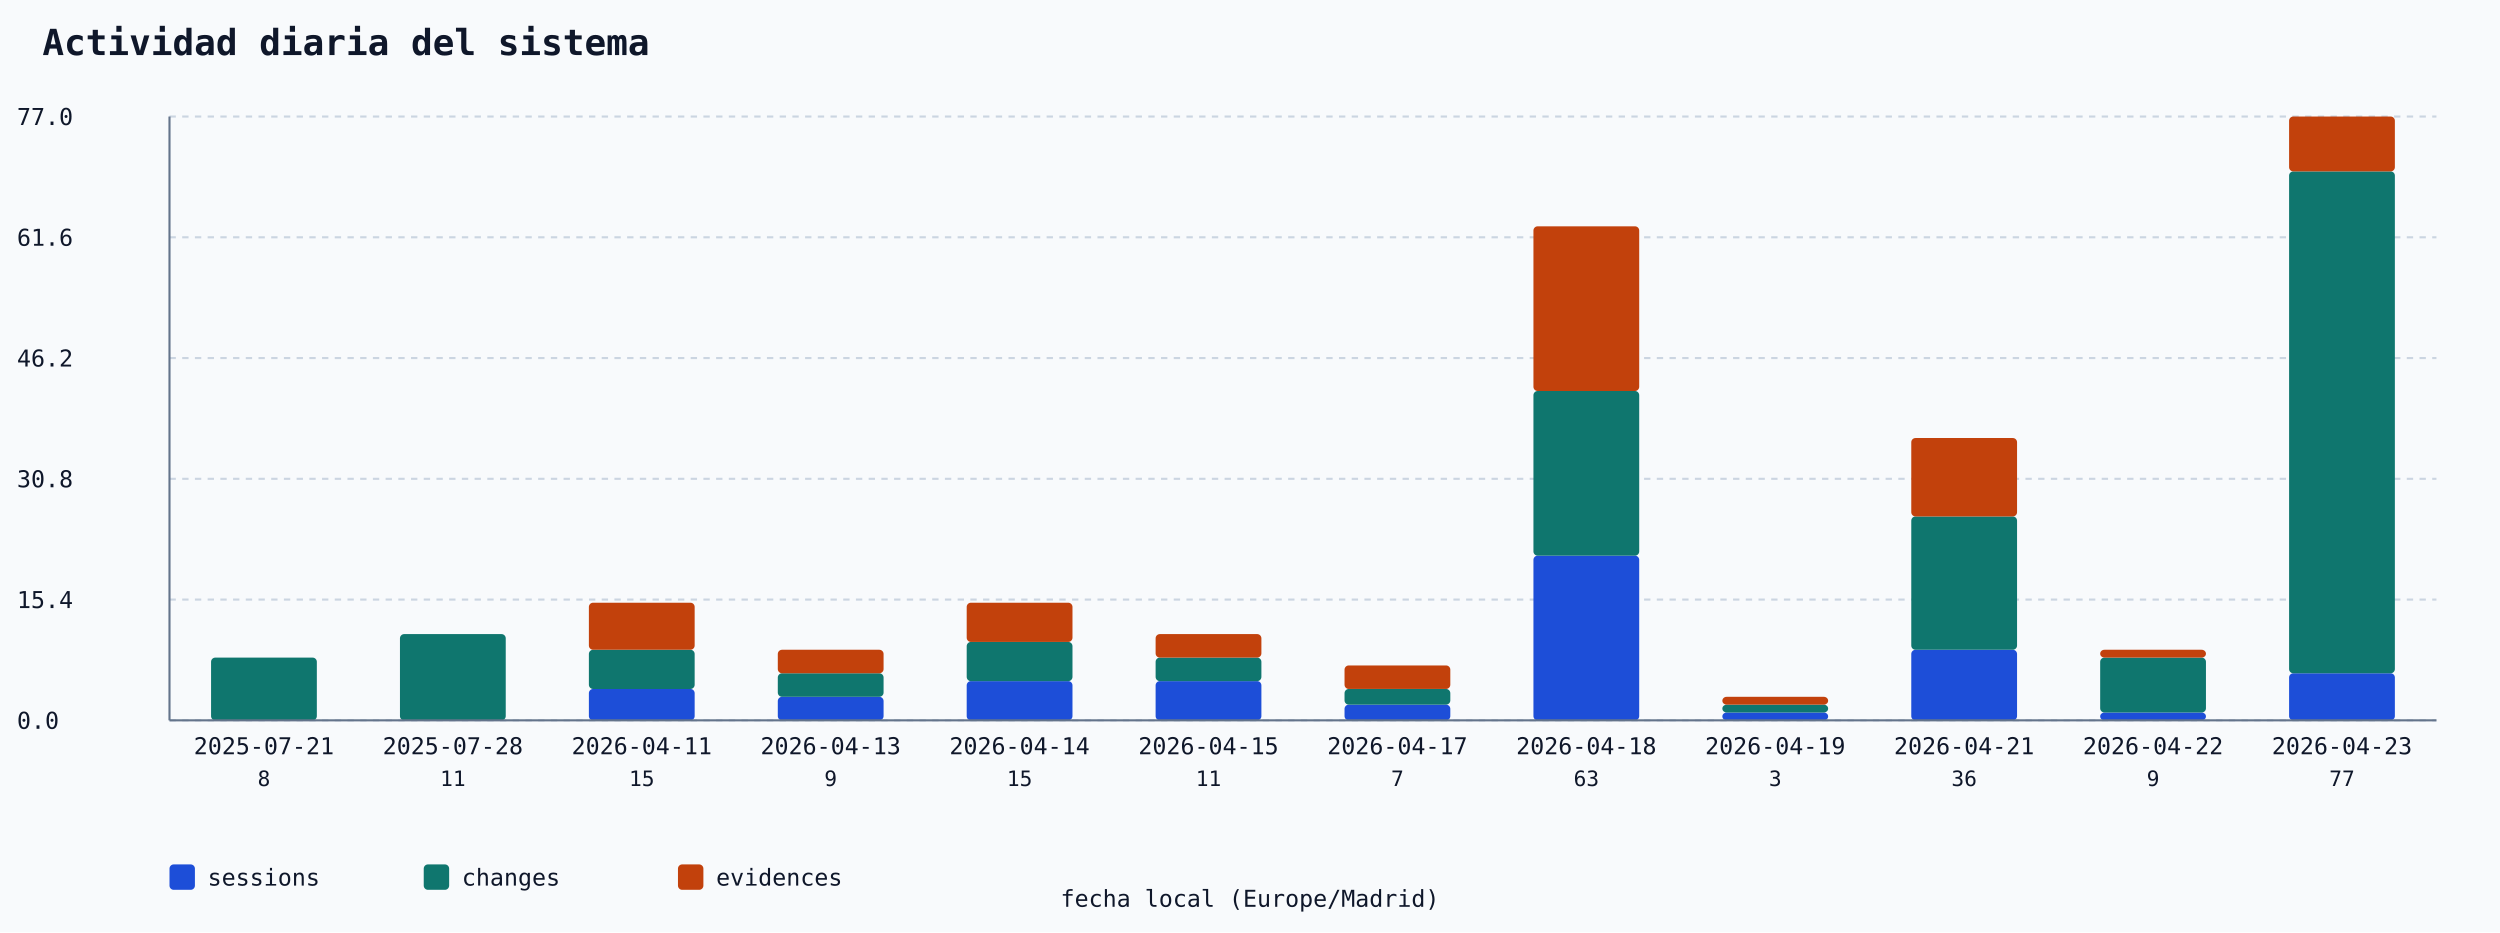
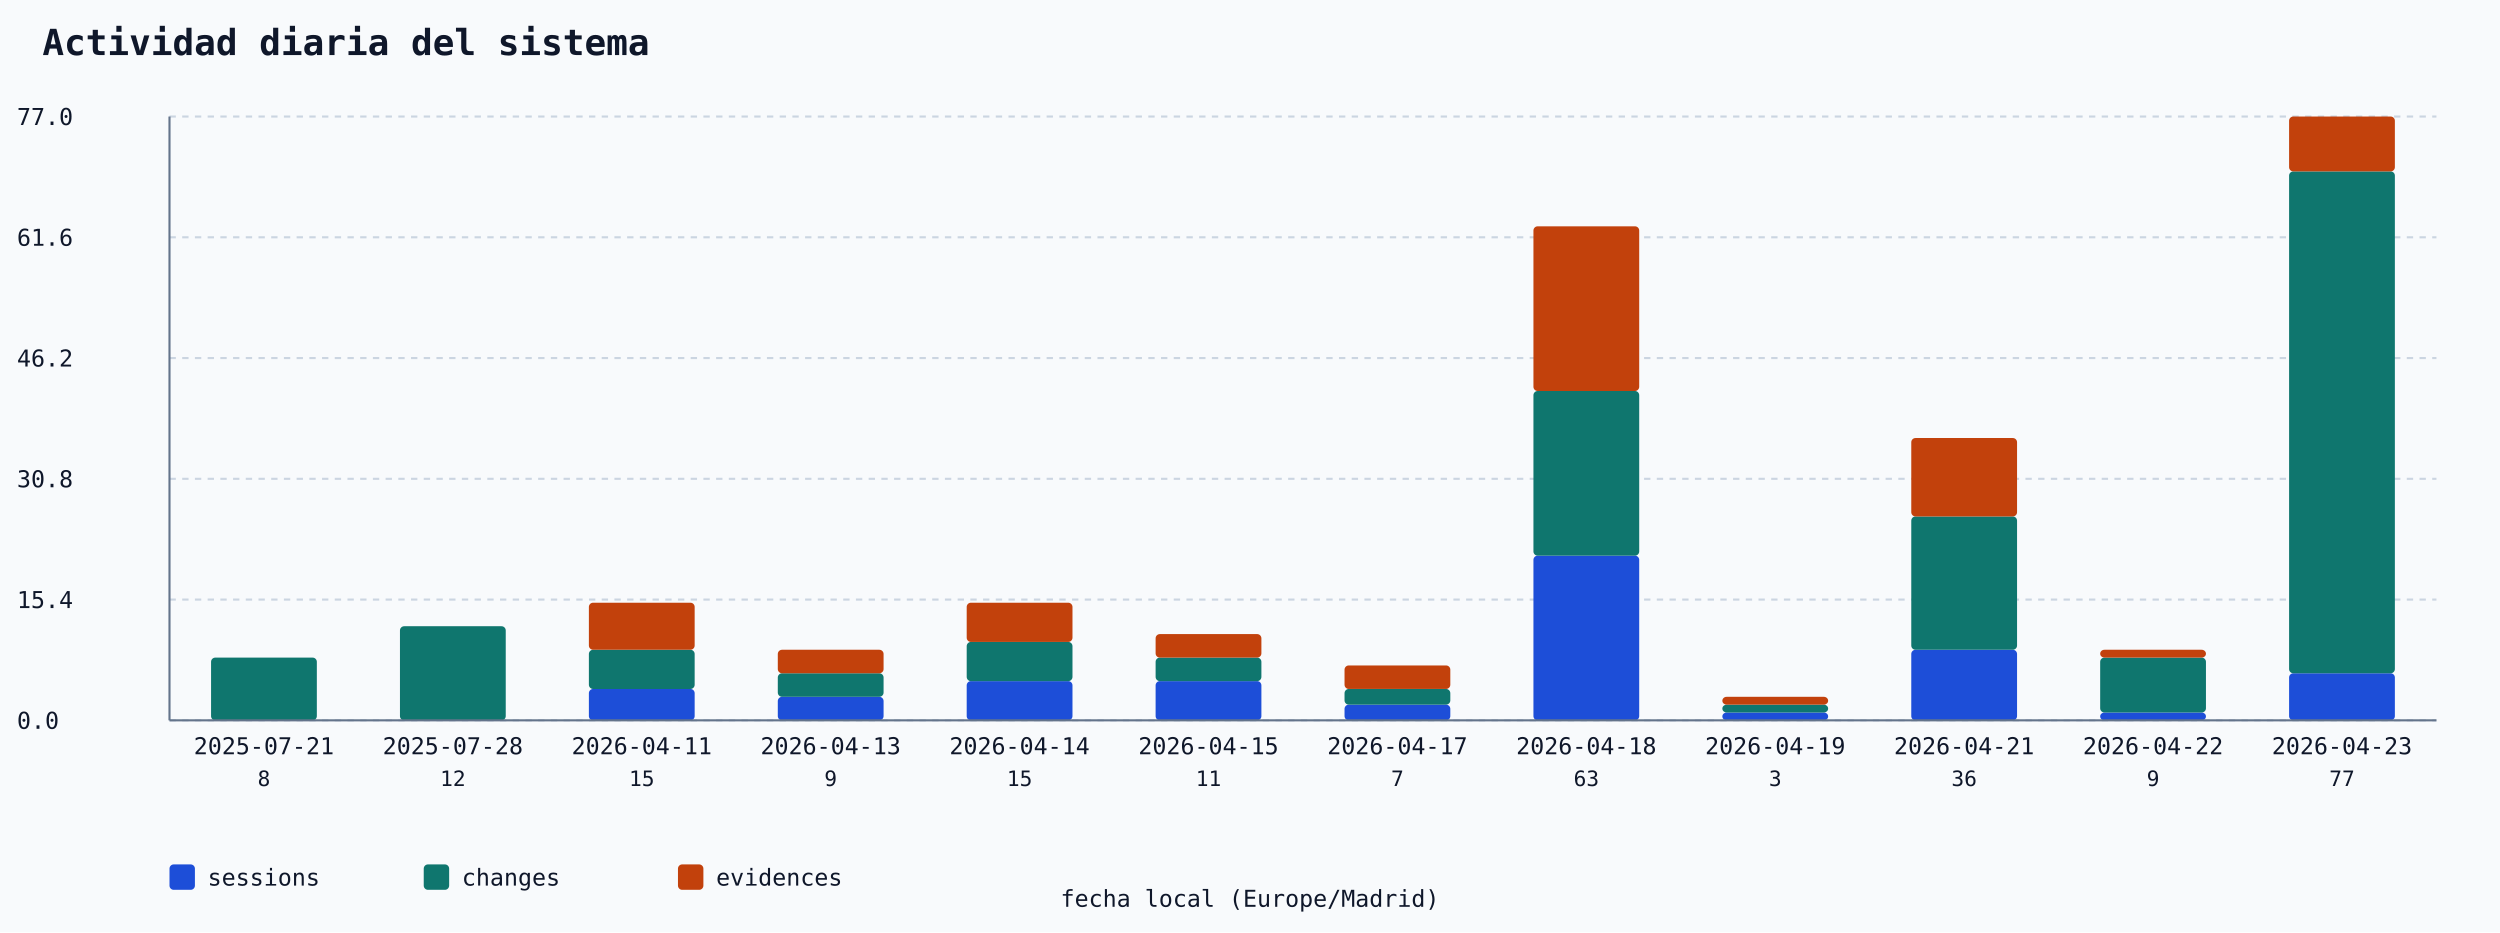
<svg xmlns="http://www.w3.org/2000/svg" width="1180" height="440" viewBox="0 0 1180 440">
  <style>
text { font-family: Menlo, Consolas, monospace; fill: #0f172a; }
.axis { stroke: #64748b; stroke-width: 1; }
.grid { stroke: #cbd5e1; stroke-width: 1; stroke-dasharray: 3 3; }
.title { font-size: 17px; font-weight: 700; }
.label { font-size: 11px; }
.small { font-size: 10px; }
</style>
  <rect x="0" y="0" width="1180" height="440" fill="#f8fafc" />
  <text x="20" y="26" class="title">Actividad diaria del sistema</text>
  <line x1="80" y1="340.00" x2="1150" y2="340.00" class="grid" />
  <text x="8" y="344.00" class="label">0.0</text>
  <line x1="80" y1="283.00" x2="1150" y2="283.00" class="grid" />
  <text x="8" y="287.00" class="label">15.4</text>
  <line x1="80" y1="226.00" x2="1150" y2="226.00" class="grid" />
  <text x="8" y="230.00" class="label">30.8</text>
  <line x1="80" y1="169.00" x2="1150" y2="169.00" class="grid" />
  <text x="8" y="173.00" class="label">46.2</text>
  <line x1="80" y1="112.00" x2="1150" y2="112.00" class="grid" />
  <text x="8" y="116.00" class="label">61.6</text>
  <line x1="80" y1="55.00" x2="1150" y2="55.00" class="grid" />
  <text x="8" y="59.00" class="label">77.0</text>
  <rect x="99.62" y="310.39" width="49.93" height="29.61" fill="#0f766e" rx="2" />
  <text x="124.58" y="356.00" text-anchor="middle" class="label">2025-07-21</text>
  <text x="124.58" y="371.00" text-anchor="middle" class="small">8</text>
-   <rect x="188.78" y="299.29" width="49.93" height="40.71" fill="#0f766e" rx="2" />
+   <rect x="188.78" y="295.58" width="49.93" height="44.42" fill="#0f766e" rx="2" />
  <text x="213.75" y="356.00" text-anchor="middle" class="label">2025-07-28</text>
-   <text x="213.75" y="371.00" text-anchor="middle" class="small">11</text>
+   <text x="213.75" y="371.00" text-anchor="middle" class="small">12</text>
  <rect x="277.95" y="325.19" width="49.93" height="14.81" fill="#1d4ed8" rx="2" />
  <rect x="277.95" y="306.69" width="49.93" height="18.51" fill="#0f766e" rx="2" />
  <rect x="277.95" y="284.48" width="49.93" height="22.21" fill="#c2410c" rx="2" />
  <text x="302.92" y="356.00" text-anchor="middle" class="label">2026-04-11</text>
  <text x="302.92" y="371.00" text-anchor="middle" class="small">15</text>
  <rect x="367.12" y="328.90" width="49.93" height="11.10" fill="#1d4ed8" rx="2" />
  <rect x="367.12" y="317.79" width="49.93" height="11.10" fill="#0f766e" rx="2" />
  <rect x="367.12" y="306.69" width="49.93" height="11.10" fill="#c2410c" rx="2" />
  <text x="392.08" y="356.00" text-anchor="middle" class="label">2026-04-13</text>
  <text x="392.08" y="371.00" text-anchor="middle" class="small">9</text>
  <rect x="456.28" y="321.49" width="49.93" height="18.51" fill="#1d4ed8" rx="2" />
  <rect x="456.28" y="302.99" width="49.93" height="18.51" fill="#0f766e" rx="2" />
  <rect x="456.28" y="284.48" width="49.93" height="18.51" fill="#c2410c" rx="2" />
  <text x="481.25" y="356.00" text-anchor="middle" class="label">2026-04-14</text>
  <text x="481.25" y="371.00" text-anchor="middle" class="small">15</text>
  <rect x="545.45" y="321.49" width="49.93" height="18.51" fill="#1d4ed8" rx="2" />
  <rect x="545.45" y="310.39" width="49.93" height="11.10" fill="#0f766e" rx="2" />
  <rect x="545.45" y="299.29" width="49.93" height="11.10" fill="#c2410c" rx="2" />
  <text x="570.42" y="356.00" text-anchor="middle" class="label">2026-04-15</text>
  <text x="570.42" y="371.00" text-anchor="middle" class="small">11</text>
  <rect x="634.62" y="332.60" width="49.93" height="7.40" fill="#1d4ed8" rx="2" />
  <rect x="634.62" y="325.19" width="49.93" height="7.40" fill="#0f766e" rx="2" />
  <rect x="634.62" y="314.09" width="49.93" height="11.10" fill="#c2410c" rx="2" />
  <text x="659.58" y="356.00" text-anchor="middle" class="label">2026-04-17</text>
  <text x="659.58" y="371.00" text-anchor="middle" class="small">7</text>
  <rect x="723.78" y="262.27" width="49.93" height="77.73" fill="#1d4ed8" rx="2" />
  <rect x="723.78" y="184.55" width="49.93" height="77.73" fill="#0f766e" rx="2" />
  <rect x="723.78" y="106.82" width="49.93" height="77.73" fill="#c2410c" rx="2" />
  <text x="748.75" y="356.00" text-anchor="middle" class="label">2026-04-18</text>
  <text x="748.75" y="371.00" text-anchor="middle" class="small">63</text>
  <rect x="812.95" y="336.30" width="49.93" height="3.70" fill="#1d4ed8" rx="2" />
  <rect x="812.95" y="332.60" width="49.93" height="3.70" fill="#0f766e" rx="2" />
  <rect x="812.95" y="328.90" width="49.93" height="3.70" fill="#c2410c" rx="2" />
  <text x="837.92" y="356.00" text-anchor="middle" class="label">2026-04-19</text>
  <text x="837.92" y="371.00" text-anchor="middle" class="small">3</text>
  <rect x="902.12" y="306.69" width="49.93" height="33.31" fill="#1d4ed8" rx="2" />
  <rect x="902.12" y="243.77" width="49.93" height="62.92" fill="#0f766e" rx="2" />
  <rect x="902.12" y="206.75" width="49.93" height="37.01" fill="#c2410c" rx="2" />
  <text x="927.08" y="356.00" text-anchor="middle" class="label">2026-04-21</text>
  <text x="927.08" y="371.00" text-anchor="middle" class="small">36</text>
  <rect x="991.28" y="336.30" width="49.93" height="3.70" fill="#1d4ed8" rx="2" />
  <rect x="991.28" y="310.39" width="49.93" height="25.91" fill="#0f766e" rx="2" />
  <rect x="991.28" y="306.69" width="49.93" height="3.70" fill="#c2410c" rx="2" />
  <text x="1016.25" y="356.00" text-anchor="middle" class="label">2026-04-22</text>
  <text x="1016.25" y="371.00" text-anchor="middle" class="small">9</text>
  <rect x="1080.45" y="317.79" width="49.93" height="22.21" fill="#1d4ed8" rx="2" />
  <rect x="1080.45" y="80.91" width="49.93" height="236.88" fill="#0f766e" rx="2" />
  <rect x="1080.45" y="55.00" width="49.93" height="25.91" fill="#c2410c" rx="2" />
  <text x="1105.42" y="356.00" text-anchor="middle" class="label">2026-04-23</text>
  <text x="1105.42" y="371.00" text-anchor="middle" class="small">77</text>
  <rect x="80" y="408" width="12" height="12" fill="#1d4ed8" rx="2" />
  <text x="98" y="418" class="label">sessions</text>
  <rect x="200" y="408" width="12" height="12" fill="#0f766e" rx="2" />
  <text x="218" y="418" class="label">changes</text>
  <rect x="320" y="408" width="12" height="12" fill="#c2410c" rx="2" />
  <text x="338" y="418" class="label">evidences</text>
  <line x1="80" y1="340" x2="1150" y2="340" class="axis" />
  <line x1="80" y1="55" x2="80" y2="340" class="axis" />
  <text x="590" y="428" text-anchor="middle" class="label">fecha local (Europe/Madrid)</text>
</svg>
